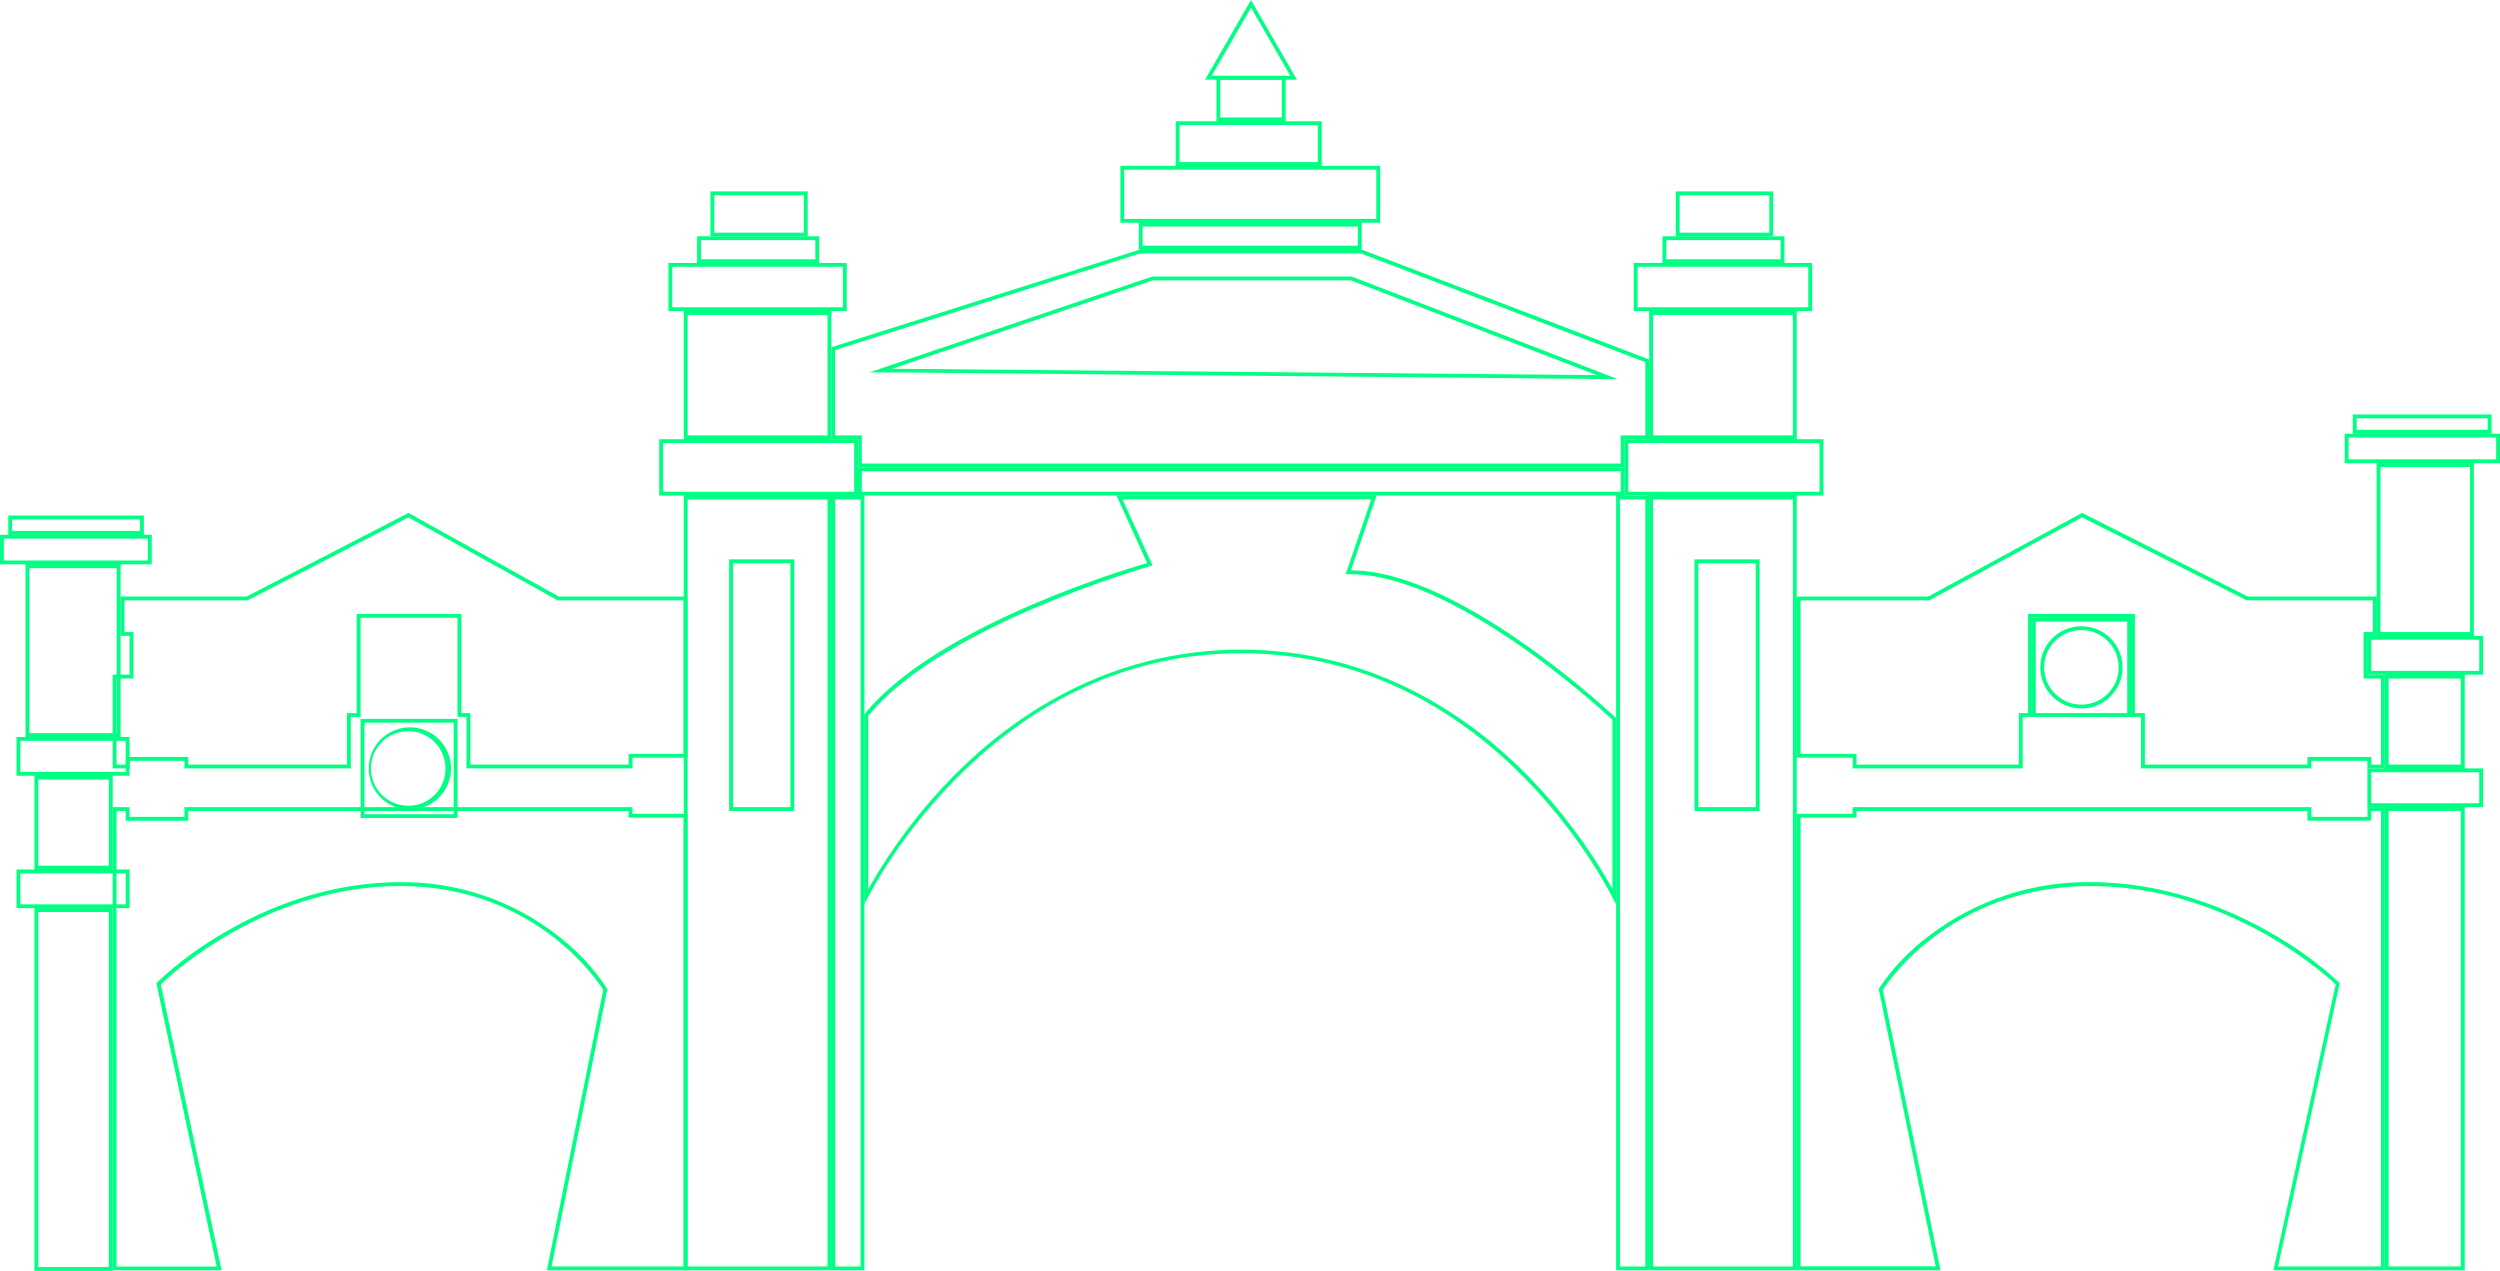
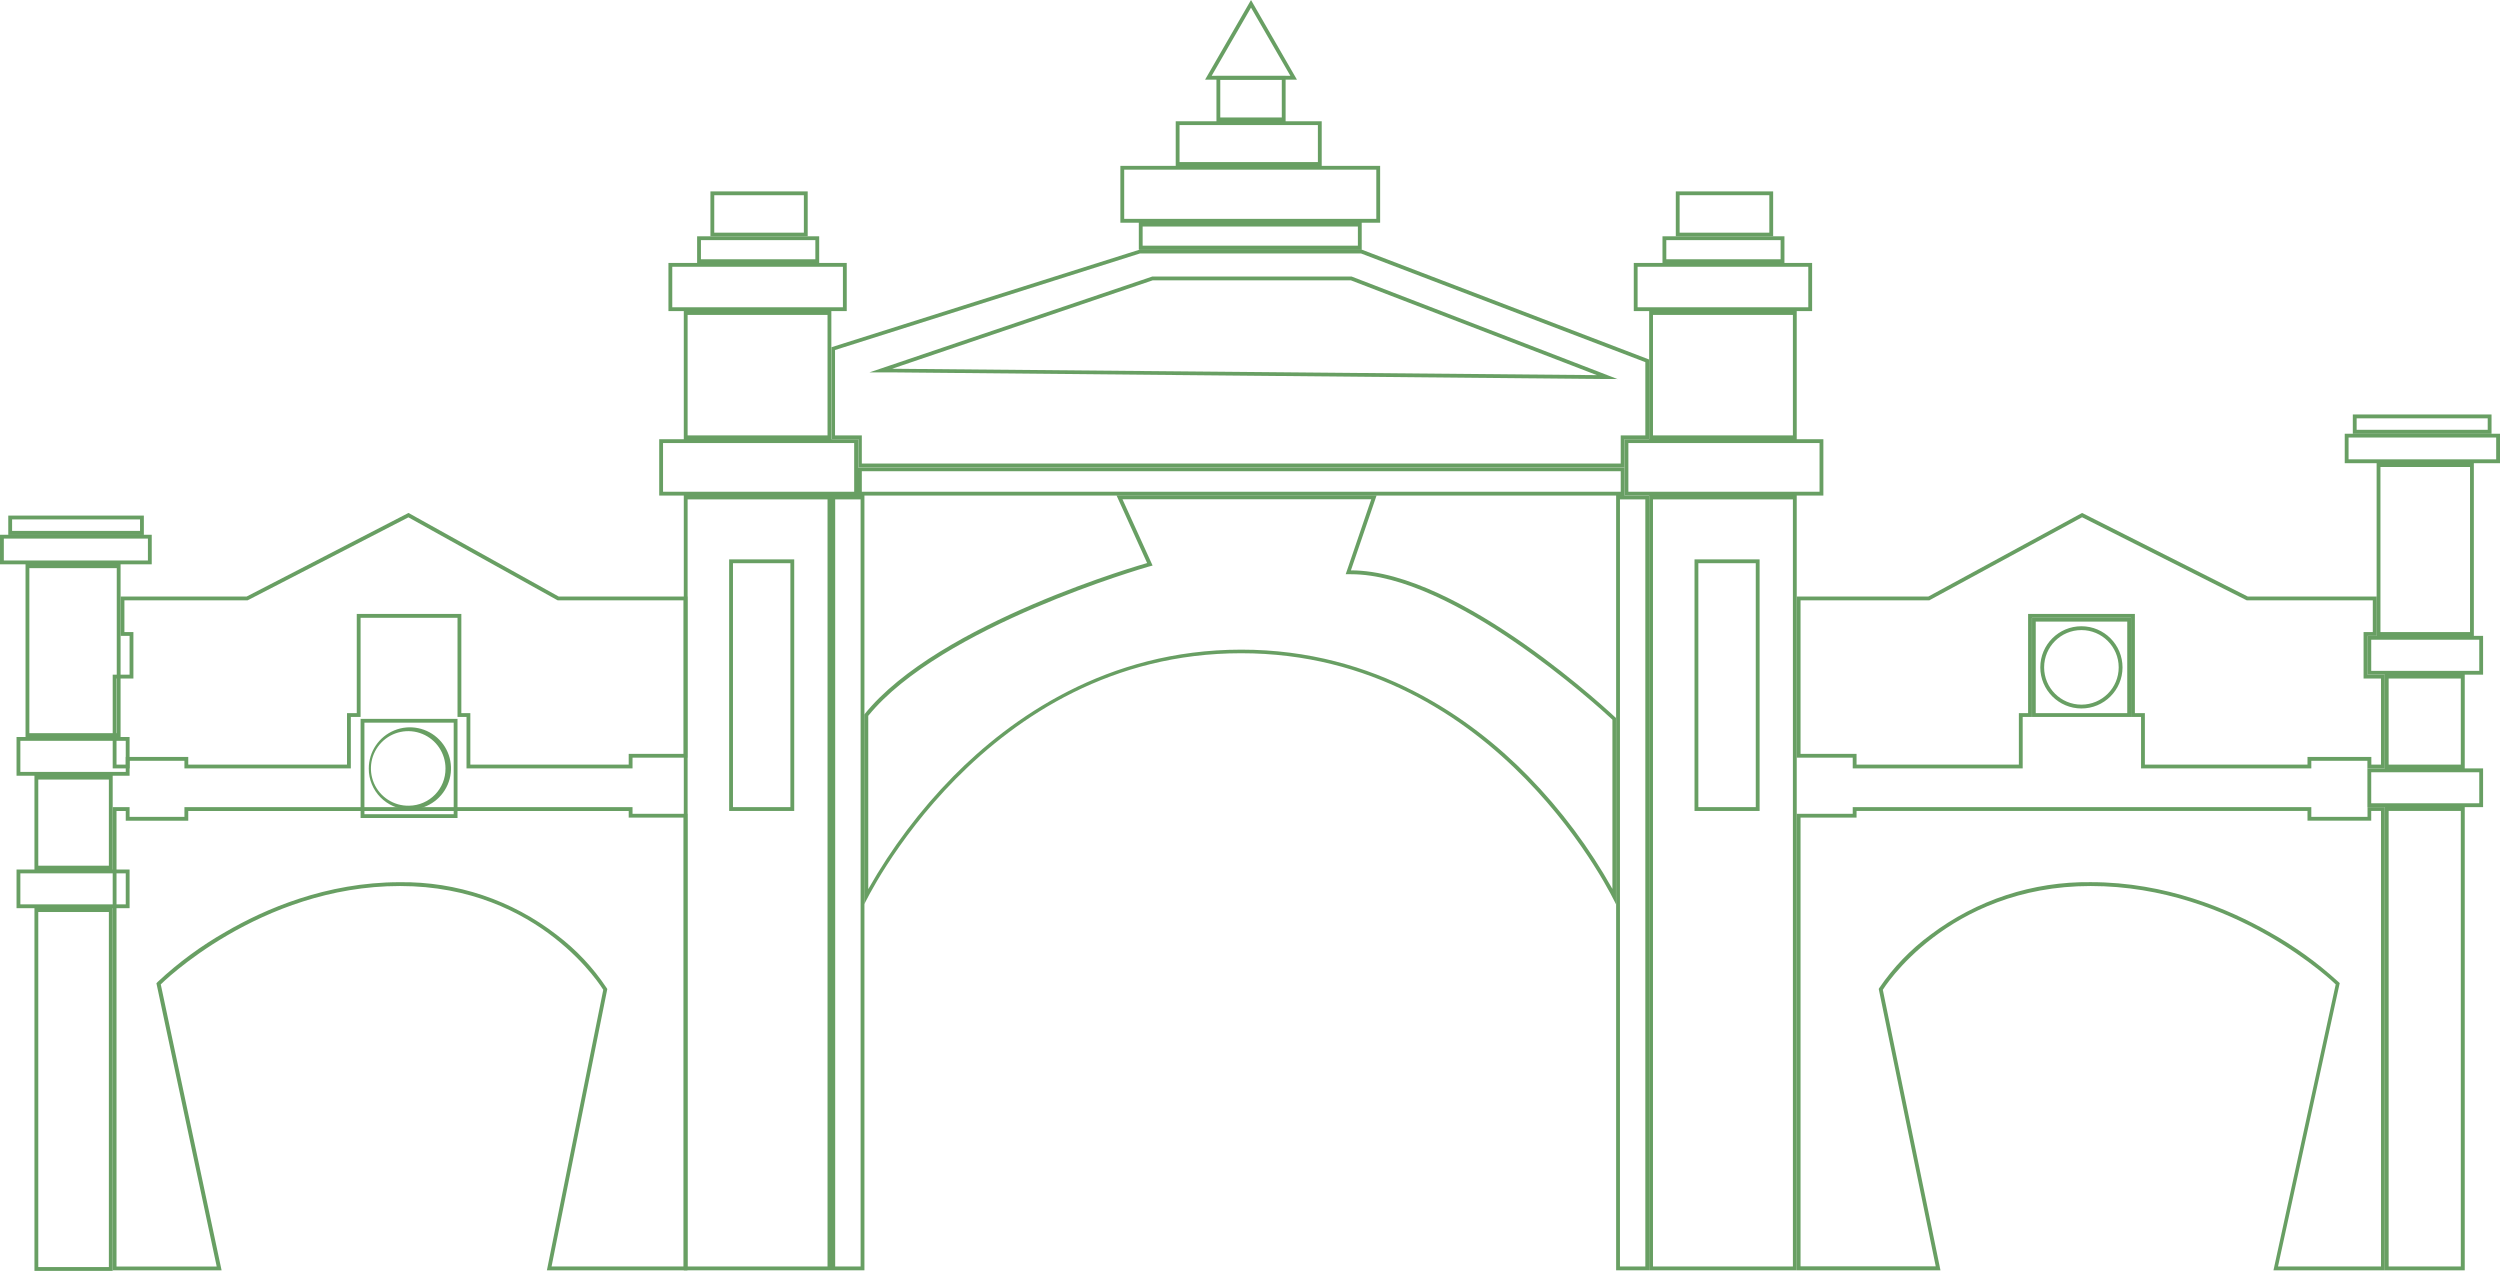
<svg xmlns="http://www.w3.org/2000/svg" viewBox="0 0 653.09 332">
  <defs>
-     <style>.cls-1{fill:#00ff83}</style>
+     <style>.cls-1{fill:#689f63}</style>
  </defs>
  <g id="Слой_2" data-name="Слой 2">
    <g id="Слой_1-2" data-name="Слой 1">
      <path class="cls-1" d="M32.85 228.15v8.1H5.32v-8.1h27.53m1-1H4.32v10.1h29.53v-10.1zm-5.41-23.5v22.5H10v-22.5h18.44m1-1H9v24.5h20.44v-24.5zm3.41-9.12v8.12H5.32v-8.12h27.53m1-1H4.32v10.12h29.53v-10.12zm-3.35-44.11v43.11H7.67v-43.11H30.5m1-1H6.67v45.11H31.5v-45.11zm7.14-6.72v5.72H1v-5.72h37.64m1-1H0v7.72h39.64v-7.72zm-3.06-4.01v3H3.16v-3h33.42m1-1H2.16v5h35.42v-5zm-9.14 103.56V331H10v-92.75h18.44m1-1H9V332h20.44v-94.75zm195.38-106.79v200.39h-6.64V130.46h6.64m1-1h-8.64v202.39h8.64V129.46zm204 1v200.39h-6.63V130.46h6.63m1-1h-8.63v202.39h8.63V129.46zm-214.64 1v200.39h-36.55V130.46h36.55m-25.7 81.39h17v-65.72h-17v65.72m26.7-82.39h-38.55v202.39h38.55V129.46zm-25.7 81.39v-63.72h15v63.72zm31.66-95.11v12.72h-49.93v-12.72h49.93m1-1h-51.93v14.72h51.93v-14.72zm199.25 8.36v5.36H225.14v-5.36h198.25m1-1H224.14v7.36h200.25v-7.36zM216.18 82.27v31.47h-36.55V82.27h36.55m1-1h-38.55v33.47h38.55V81.27zm3.02-11.58v10.58h-44.58V69.69h44.58m1-1h-46.58v12.58h46.58V68.69z" />
      <path class="cls-1" d="M213 62.73v5h-29.89v-5H213m1-1h-31.89v7H214v-7z" />
      <path class="cls-1" d="M210 51v9.78h-23.41V51H210m1-1h-25.41v11.73H211V50zm257.37 80.46v200.39h-36.55V130.46h36.55m-25.7 81.39h17v-65.72h-17v65.72m26.7-82.39h-38.55v202.39h38.55V129.46zm-25.7 81.39v-63.72h15v63.72zm31.66-95.11v12.72h-49.94v-12.72h49.94m1-1h-51.94v14.72h51.94v-14.72zm-7.96-32.47v31.47h-36.55V82.27h36.55m1-1h-38.55v33.47h38.55V81.27zm3.02-11.58v10.58H427.8V69.69h44.59m1-1H426.8v12.58h46.59V68.69z" />
      <path class="cls-1" d="M465.16 62.73v5H435.3v-5h29.86m1-1H434.3v7h31.86v-7z" />
      <path class="cls-1" d="M462.21 51v9.78h-23.43V51h23.43m1-1h-25.43v11.73h25.43V50zm-105 80.46L352 148.68l-.46 1.33h1.4c26.62 0 64.45 34.43 68.28 38v44.2a140.26 140.26 0 0 0-21.95-29.4c-14.77-15.1-39.77-33.1-75-33.1s-60.34 18-75.24 33.09a141.43 141.43 0 0 0-22.21 29.47V187c19.11-23.48 72.62-38.79 73.16-38.95l1.12-.31-.48-1.06-7.39-16.26h65m1.4-1h-67.96l8 17.67s-54.55 15.39-73.89 39.56v49.59s31-65.59 98.45-65.59 97.92 65.59 97.92 65.59v-48.68S381.56 149 352.91 149l6.7-19.55zm-4.09-63.21l74.28 28.4v19.13h-6.43v7.36H225.14v-7.36h-7v-22.3l79.67-25.23h57.69m67.13 32.85l-5.14-2-64.22-24.75-.17-.07H301l-.16.06-68.12 23.09-5.58 1.89h5.9L417.16 99h5.51m-66.94-33.79h-58l-80.52 25.5v24h7v7.36h200.18v-7.36h6.43V93.92l-75.09-28.71zM417.17 98l-184.12-1.67 68.06-23.09h51.8L417.17 98zm-62.44-38.82v5H298.5v-5h56.23m1-1H297.5v7h58.23v-7zm3.81-13.85v12.85h-65.86V44.33h65.86m1-1h-67.86v14.85h67.86V43.33zm-16.26-10.65v9.65h-36.14v-9.65h36.14m1-1h-38.14v11.65h38.14V31.68zm-10.43-10.85v9.85h-16.07v-9.85h16.07m1-1h-18.07v11.85h18.07V19.83z" />
      <path class="cls-1" d="M326.81 2l10.29 17.81h-20.57L326.81 2m0-2l-12 20.81h24L326.81 0zm320.86 201.74v8.11h-28.22v-8.11h28.22m1-1h-30.22v10.11h30.22v-10.11zm-5.82-23.49v22.49H624v-22.49h18.88m1-1H623v24.49h20.88v-24.49zm3.79-9.13v8.13h-28.22v-8.13h28.22m1-1h-30.22v10.13h30.22v-10.13zM645.26 122v43.11h-23.4V122h23.4m1-1h-25.4v45.11h25.4V121zm5.83-6.7v5.7h-38.56v-5.7h38.56m1-1h-40.56v7.7h40.56v-7.7zm-3.21-4.02v3h-34.24v-3h34.24m1-1h-36.24v5h36.24v-5zm-8.03 103.57v119H624v-119h18.88m1-1H623v121h20.88v-121zm-88.17-48.46v23.9h-23.9v-23.9h23.9m-12 22.69A10.74 10.74 0 1 0 533 174.34a10.75 10.75 0 0 0 10.74 10.74m13-23.69h-25.9v25.9h25.9v-25.9zm-13 22.69a9.74 9.74 0 1 1 9.74-9.74 9.74 9.74 0 0 1-9.74 9.74z" />
      <path class="cls-1" d="M622 211.85v119h-26.9l16-73.48.12-.54-.4-.38a95.1 95.1 0 0 0-18.06-13c-10.4-5.92-26.92-13-46.59-13a68.06 68.06 0 0 0-41.88 13.76A56.9 56.9 0 0 0 491 258l-.21.34.08.39 14.81 72.08h-35.31V213.59H485v-1.74h117.8v2.54h16.65v-2.54H622m1-1h-4.52v2.54H603.8v-2.54H484v1.74h-14.63v119.26h37.55l-15.06-73.28s16.66-27.11 54.31-27.11 64 25.7 64 25.7l-16.26 74.69H623v-121zm-504.48-22.06v23.9H95.2v-23.9h23.32m-11.66 22.69a10.74 10.74 0 1 0-10.52-10.74 10.65 10.65 0 0 0 10.52 10.74m12.66-23.69H94.2v25.9h25.32v-25.9zm-12.66 22.69a9.74 9.74 0 1 1 9.52-9.74 9.63 9.63 0 0 1-9.52 9.74z" />
      <path class="cls-1" d="M164.24 211.85v1.74h14.33v117.26h-34.48l14.48-72.09.08-.38-.2-.33a56.67 56.67 0 0 0-13-13.82 65.63 65.63 0 0 0-41-13.77c-19.23 0-35.38 7.06-45.55 13a93.68 93.68 0 0 0-17.66 13l-.38.39.11.53 15.64 73.48H30.44v-119h2.41v2.54h16.33v-2.54h115.06m1-1H48.18v2.54H33.85v-2.54h-4.41v121h28.45L42 257.16s25.71-25.7 62.5-25.7 53.09 27.11 53.09 27.11l-14.72 73.28h36.7V212.59h-14.33v-1.74zm-58.55-75.71l38.77 21.56.23.12h32.88v40.1h-14.33v2.81h-41.37v-13.45h-2.35v-25.9H93.2v25.9h-2.55v13.45H49.18v-2H32.85v2h-2.41v-22.49h4.41v-12.13H32.5v-8.29h32.18l.21-.11 41.8-21.57m0-1.14l-42.25 21.82H31.5v10.29h2.35v10.13h-4.41v24.49h4.41v-2h14.33v2h43.47v-13.45h2.55v-25.9h25.32v25.9h2.35v13.45h43.37v-2.81h14.33v-42.1h-33.63L106.71 134zm437.24 1.13l42.78 21.58.22.11h32.93v8.29h-2.41v12.13H622v22.49h-2.52v-2H602.8v2h-42.48v-13.45h-2.61v-25.9h-27.9v25.9h-2.41v13.45H485v-2.81h-14.63v-40.1H504l.22-.12 39.68-21.57m0-1.13l-40.14 21.82h-34.4v42.1H484v2.81h44.4v-13.45h2.41v-25.9h25.9v25.9h2.61v13.45h44.48v-2h14.65v2H623v-24.49h-4.52v-10.13h2.41v-10.29h-33.7L543.91 134z" />
    </g>
  </g>
</svg>
